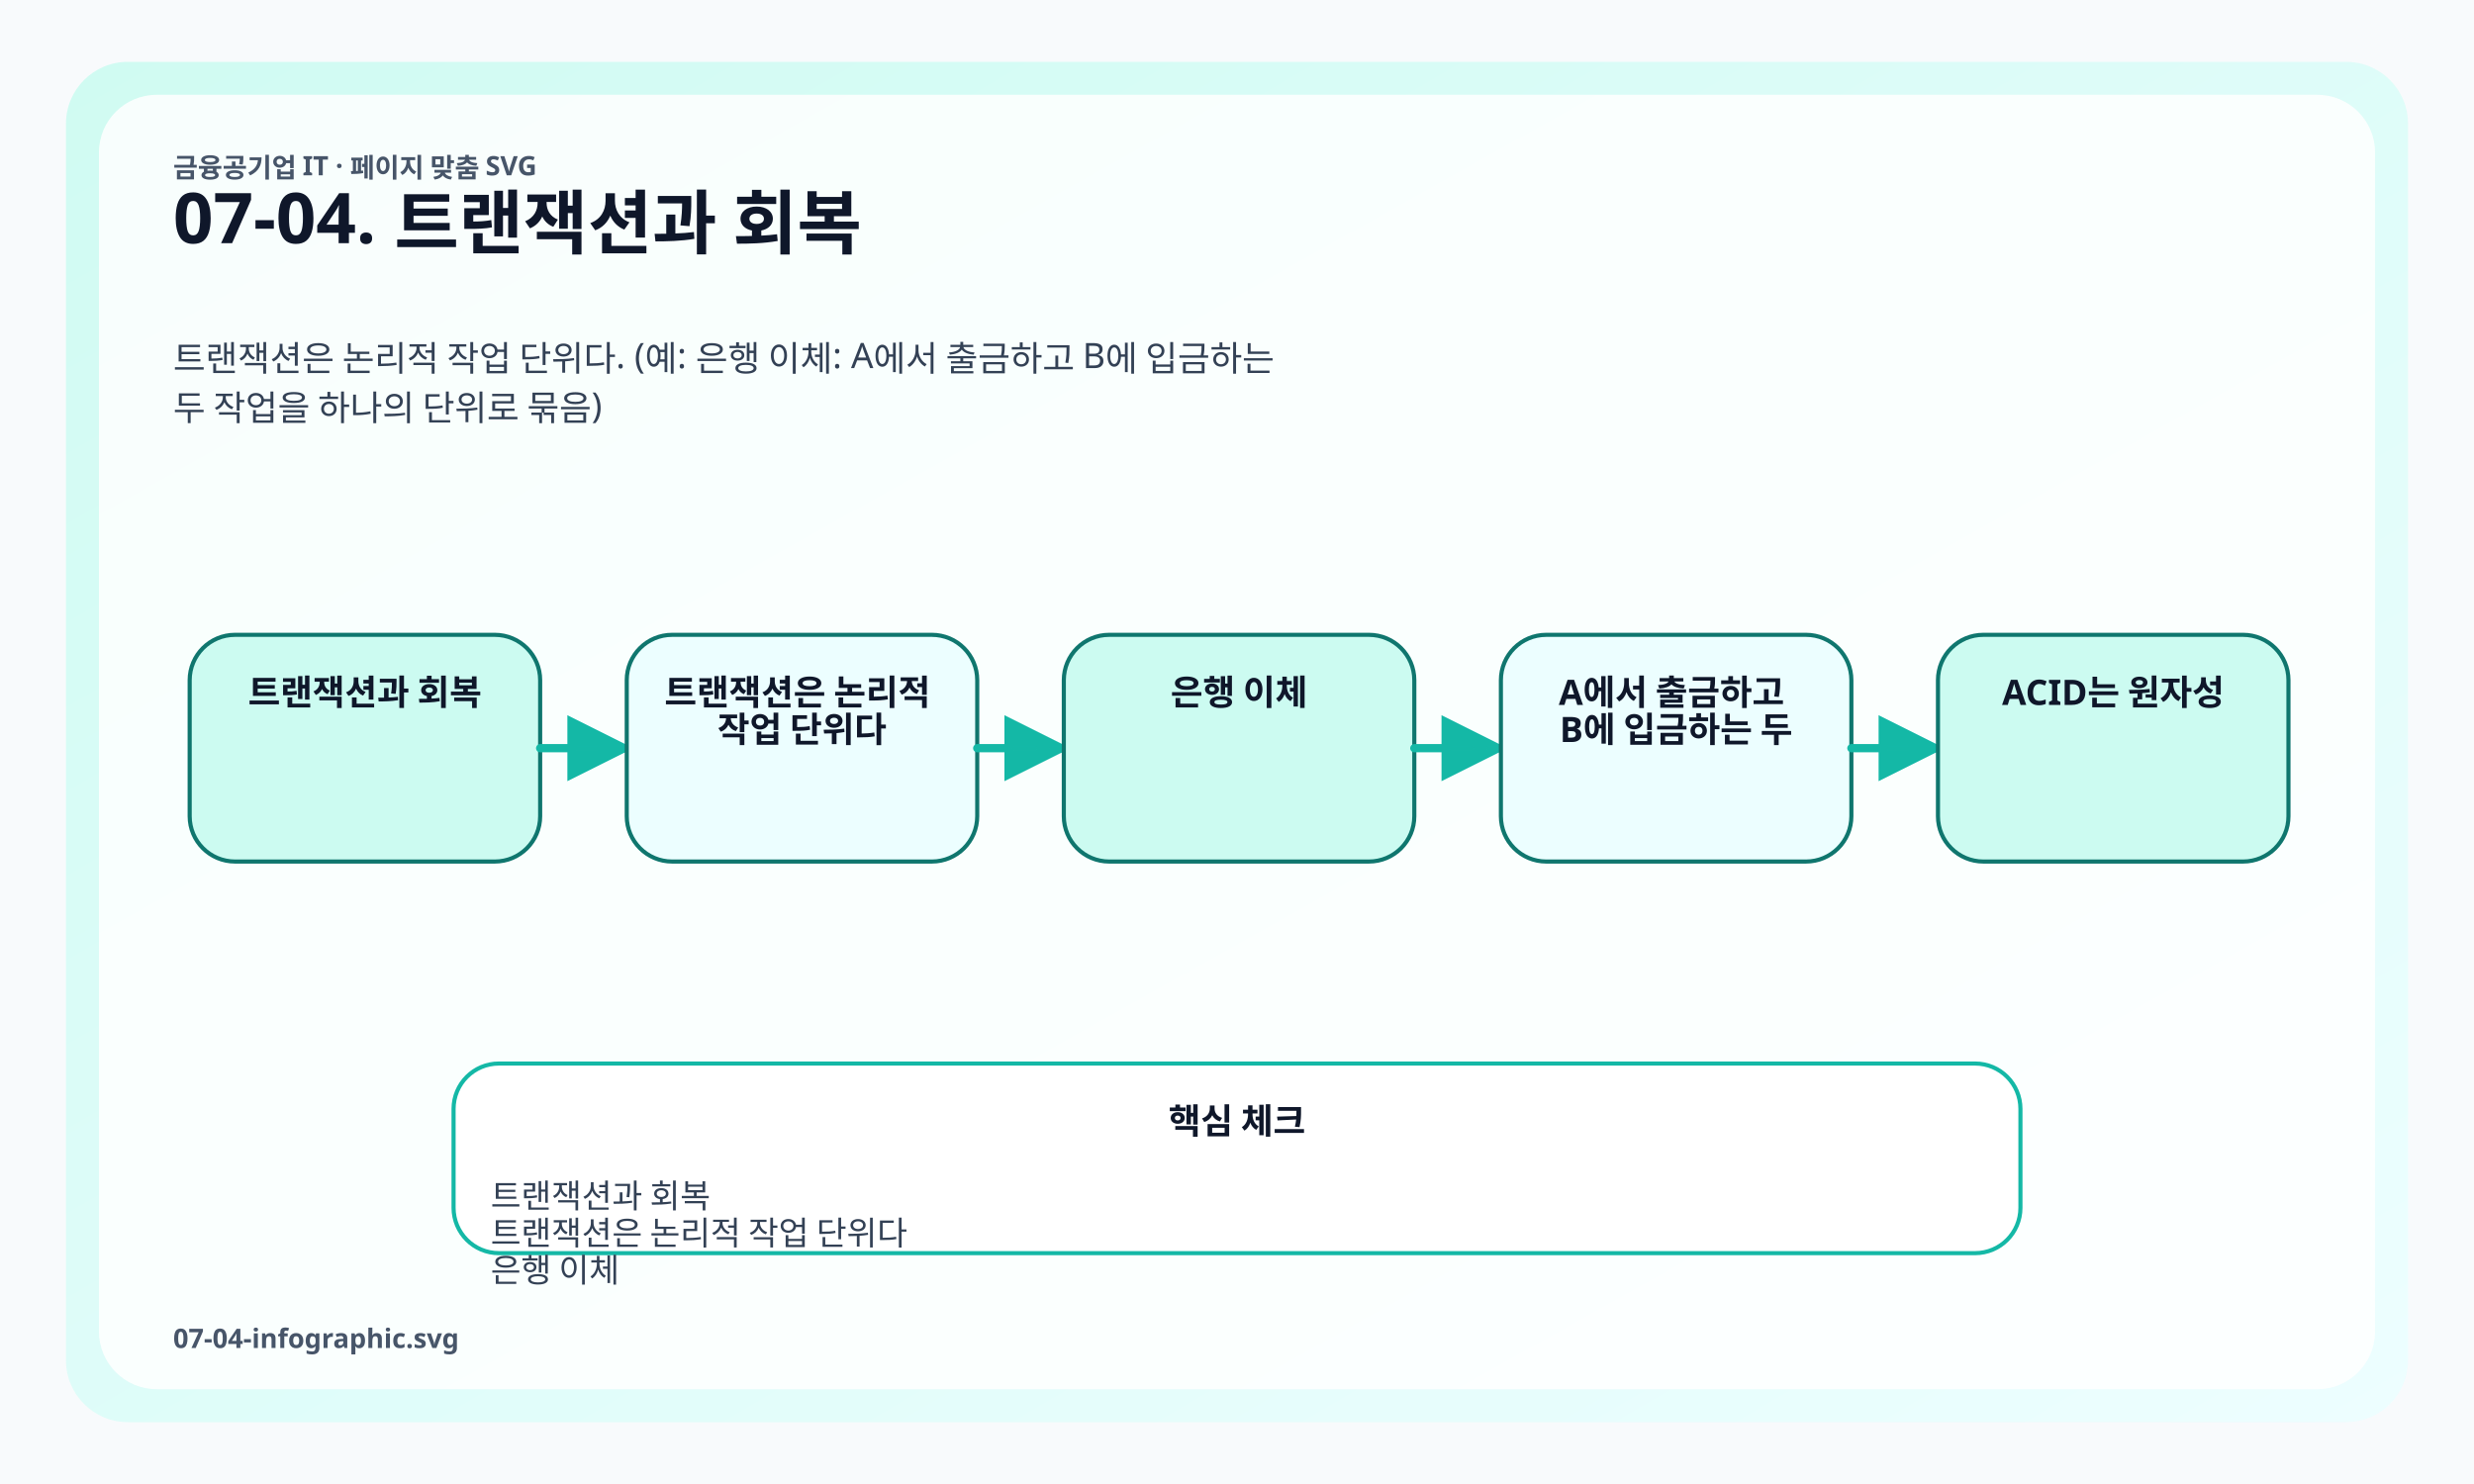
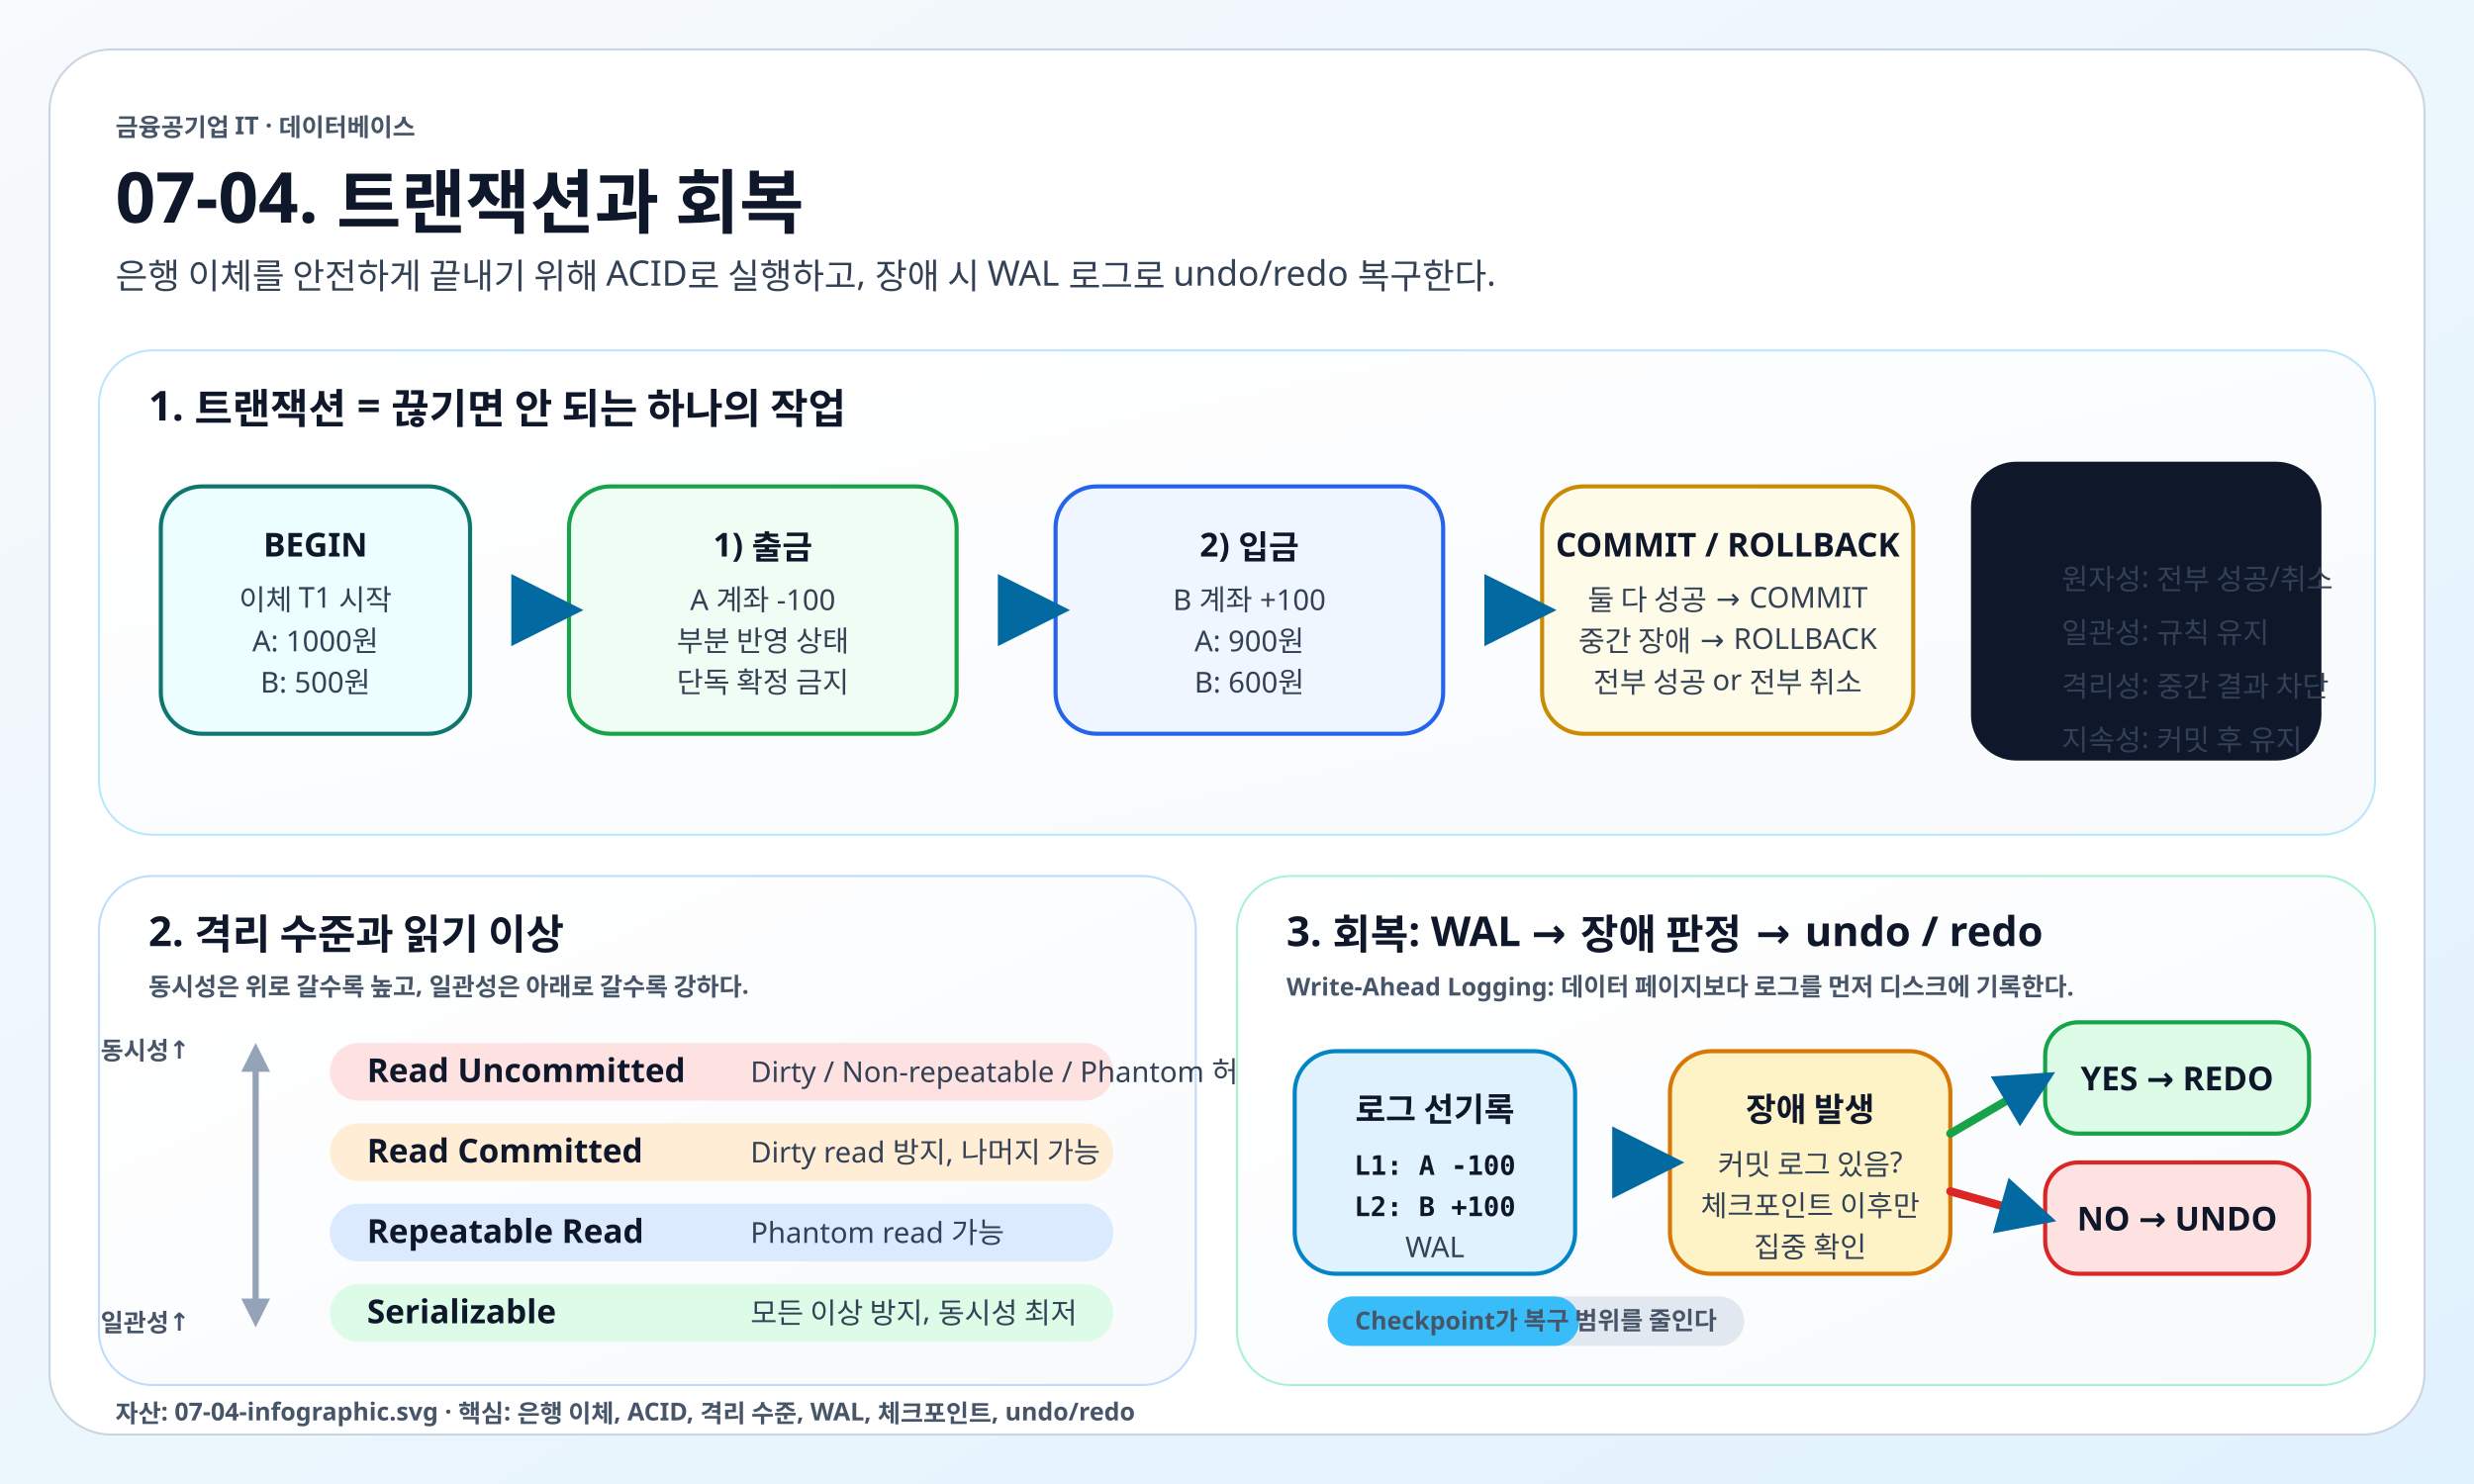
<svg xmlns="http://www.w3.org/2000/svg" width="1200" height="720" viewBox="0 0 1200 720" role="img" aria-labelledby="title desc">
  <defs>
-     <linearGradient id="grad-07-04-infographic.svg" x1="0" y1="0" x2="1" y2="1">
-       <stop offset="0%" stop-color="#ccfbf1" />
-       <stop offset="100%" stop-color="#ecfeff" />
+     <linearGradient id="bg" x1="0" y1="0" x2="1" y2="1">
+       <stop offset="0%" stop-color="#f8fafc" />
+       <stop offset="100%" stop-color="#e0f2fe" />
    </linearGradient>
-     <linearGradient id="line-07-04-infographic.svg" x1="0" y1="0" x2="1" y2="0">
+     <linearGradient id="panel" x1="0" y1="0" x2="1" y2="1">
+       <stop offset="0%" stop-color="#ffffff" />
+       <stop offset="100%" stop-color="#f8fafc" />
+     </linearGradient>
+     <linearGradient id="flow" x1="0" y1="0" x2="1" y2="0">
      <stop offset="0%" stop-color="#0f766e" />
-       <stop offset="100%" stop-color="#14b8a6" />
+       <stop offset="100%" stop-color="#0284c7" />
    </linearGradient>
+     <marker id="arrow" viewBox="0 0 10 10" refX="8" refY="5" markerWidth="7" markerHeight="7" orient="auto">
+       <path d="M 0 0 L 10 5 L 0 10 z" fill="#0369a1" />
+     </marker>
    <style>
      .title { font: 700 34px 'Pretendard','Noto Sans KR',sans-serif; fill: #0f172a; }
      .subtitle { font: 500 17px 'Pretendard','Noto Sans KR',sans-serif; fill: #334155; }
-       .label { font: 700 17px 'Pretendard','Noto Sans KR',sans-serif; fill: #0f172a; }
-       .body { font: 500 16px 'Pretendard','Noto Sans KR',sans-serif; fill: #334155; }
-       .small { font: 600 13px 'Pretendard','Noto Sans KR',sans-serif; fill: #475569; }
-       .cap { font: 700 14px 'Pretendard','Noto Sans KR',sans-serif; fill: #0f172a; }
+       .section { font: 700 20px 'Pretendard','Noto Sans KR',sans-serif; fill: #0f172a; }
+       .label { font: 700 16px 'Pretendard','Noto Sans KR',sans-serif; fill: #0f172a; }
+       .body { font: 500 14px 'Pretendard','Noto Sans KR',sans-serif; fill: #334155; }
+       .tiny { font: 600 12px 'Pretendard','Noto Sans KR',sans-serif; fill: #475569; }
+       .chip { font: 700 14px 'Pretendard','Noto Sans KR',sans-serif; fill: #0f172a; }
+       .mono { font: 600 13px 'SFMono-Regular','Consolas',monospace; fill: #0f172a; }
    </style>
  </defs>
-   <rect width="1200" height="720" fill="#f8fafc" />
-   <rect x="32" y="30" width="1136" height="660" rx="30" fill="url(#grad-07-04-infographic.svg)" opacity="0.9" />
-   <rect x="48" y="46" width="1104" height="628" rx="28" fill="white" />
-   <rect x="48" y="46" width="1104" height="628" rx="28" fill="url(#grad-07-04-infographic.svg)" opacity="0.14" />
-   <text class="small" x="84" y="86">금융공기업 IT · 페이지 맞춤 SVG</text>
-   <text class="title" x="84" y="118" text-anchor="start">
-     <tspan x="84" dy="0">07-04. 트랜잭션과 회복</tspan>
-   </text>
-   <text class="subtitle" x="84" y="180" text-anchor="start">
-     <tspan x="84" dy="0">트랜잭션은 논리적 작업 단위다. (예: 은행 이체: A에서 출금하고 B에 입금하는</tspan>
-     <tspan x="84" dy="24">두 작업을 하나의 단위로 묶음)</tspan>
-   </text>
-   <defs>
-     <marker id="arrow" viewBox="0 0 10 10" refX="9" refY="5" markerWidth="8" markerHeight="8" orient="auto-start-reverse">
-       <path d="M 0 0 L 10 5 L 0 10 z" fill="#14b8a6" />
-     </marker>
-   </defs>
-   <rect x="92" y="308" width="170" height="110" rx="22" fill="#ccfbf1" stroke="#0f766e" stroke-width="2" />
-   <text class="label" x="177" y="342" text-anchor="middle">
-     <tspan x="177" dy="0">트랜잭션과 회복</tspan>
-   </text>
-   <text class="body" x="110" y="378" text-anchor="start" />
-   <line x1="262" y1="363" x2="304" y2="363" stroke="#14b8a6" stroke-width="4" stroke-linecap="round" marker-end="url(#arrow)" />
-   <line x1="262" y1="363" x2="304" y2="363" stroke="#14b8a6" stroke-width="2" stroke-linecap="round" stroke-dasharray="10 8" opacity="0.5">
-     <animate attributeName="stroke-dashoffset" from="0" to="-72" dur="4s" repeatCount="indefinite" />
-   </line>
-   <rect x="304" y="308" width="170" height="110" rx="22" fill="#ecfeff" stroke="#0f766e" stroke-width="2" />
-   <text class="label" x="389" y="342" text-anchor="middle">
-     <tspan x="389" dy="0">트랜잭션은 논리적</tspan>
-     <tspan x="389" dy="18">작업 단위다</tspan>
-   </text>
-   <text class="body" x="322" y="378" text-anchor="start" />
-   <line x1="474" y1="363" x2="516" y2="363" stroke="#14b8a6" stroke-width="4" stroke-linecap="round" marker-end="url(#arrow)" />
-   <line x1="474" y1="363" x2="516" y2="363" stroke="#14b8a6" stroke-width="2" stroke-linecap="round" stroke-dasharray="10 8" opacity="0.5">
-     <animate attributeName="stroke-dashoffset" from="0" to="-72" dur="4s" repeatCount="indefinite" />
-   </line>
-   <rect x="516" y="308" width="170" height="110" rx="22" fill="#ccfbf1" stroke="#0f766e" stroke-width="2" />
-   <text class="label" x="601" y="342" text-anchor="middle">
-     <tspan x="601" dy="0">은행 이체</tspan>
-   </text>
-   <text class="body" x="534" y="378" text-anchor="start" />
-   <line x1="686" y1="363" x2="728" y2="363" stroke="#14b8a6" stroke-width="4" stroke-linecap="round" marker-end="url(#arrow)" />
-   <line x1="686" y1="363" x2="728" y2="363" stroke="#14b8a6" stroke-width="2" stroke-linecap="round" stroke-dasharray="10 8" opacity="0.5">
-     <animate attributeName="stroke-dashoffset" from="0" to="-72" dur="4s" repeatCount="indefinite" />
-   </line>
-   <rect x="728" y="308" width="170" height="110" rx="22" fill="#ecfeff" stroke="#0f766e" stroke-width="2" />
-   <text class="label" x="813" y="342" text-anchor="middle">
-     <tspan x="813" dy="0">A에서 출금하고</tspan>
-     <tspan x="813" dy="18">B에 입금하는 두</tspan>
-   </text>
-   <text class="body" x="746" y="378" text-anchor="start" />
-   <line x1="898" y1="363" x2="940" y2="363" stroke="#14b8a6" stroke-width="4" stroke-linecap="round" marker-end="url(#arrow)" />
-   <line x1="898" y1="363" x2="940" y2="363" stroke="#14b8a6" stroke-width="2" stroke-linecap="round" stroke-dasharray="10 8" opacity="0.5">
-     <animate attributeName="stroke-dashoffset" from="0" to="-72" dur="4s" repeatCount="indefinite" />
-   </line>
-   <rect x="940" y="308" width="170" height="110" rx="22" fill="#ccfbf1" stroke="#0f766e" stroke-width="2" />
-   <text class="label" x="1025" y="342" text-anchor="middle">
-     <tspan x="1025" dy="0">ACID는 원자성</tspan>
-   </text>
-   <text class="body" x="958" y="378" text-anchor="start" />
-   <rect x="220" y="516" width="760" height="92" rx="22" fill="#ffffff" stroke="#14b8a6" stroke-width="2" />
-   <text class="label" x="600" y="550" text-anchor="middle">
-     <tspan x="600" dy="0">핵심 체크</tspan>
-   </text>
-   <text class="body" x="238" y="586" text-anchor="start">
-     <tspan x="238" dy="0">트랜잭션과 회복</tspan>
-     <tspan x="238" dy="18">트랜잭션은 논리적 작업 단위다</tspan>
-     <tspan x="238" dy="18">은행 이체</tspan>
-   </text>
-   <text class="small" x="84" y="654">07-04-infographic.svg</text>
+   <rect width="1200" height="720" fill="url(#bg)" />
+   <rect x="24" y="24" width="1152" height="672" rx="30" fill="#ffffff" stroke="#cbd5e1" />
+   <text class="tiny" x="56" y="66">금융공기업 IT · 데이터베이스</text>
+   <text class="title" x="56" y="108">07-04. 트랜잭션과 회복</text>
+   <text class="subtitle" x="56" y="140">은행 이체를 안전하게 끝내기 위해 ACID로 실행하고, 장애 시 WAL 로그로 undo/redo 복구한다.</text>
+   <rect x="48" y="170" width="1104" height="235" rx="26" fill="url(#panel)" stroke="#bae6fd" />
+   <text class="section" x="72" y="204">1. 트랜잭션 = 끊기면 안 되는 하나의 작업</text>
+   <rect x="78" y="236" width="150" height="120" rx="20" fill="#ecfeff" stroke="#0f766e" stroke-width="2" />
+   <text class="label" x="153" y="270" text-anchor="middle">BEGIN</text>
+   <text class="body" x="153" y="296" text-anchor="middle">이체 T1 시작</text>
+   <text class="body" x="153" y="316" text-anchor="middle">A: 1000원</text>
+   <text class="body" x="153" y="336" text-anchor="middle">B: 500원</text>
+   <rect x="276" y="236" width="188" height="120" rx="20" fill="#f0fdf4" stroke="#16a34a" stroke-width="2" />
+   <text class="label" x="370" y="270" text-anchor="middle">1) 출금</text>
+   <text class="body" x="370" y="296" text-anchor="middle">A 계좌 -100</text>
+   <text class="body" x="370" y="316" text-anchor="middle">부분 반영 상태</text>
+   <text class="body" x="370" y="336" text-anchor="middle">단독 확정 금지</text>
+   <rect x="512" y="236" width="188" height="120" rx="20" fill="#eff6ff" stroke="#2563eb" stroke-width="2" />
+   <text class="label" x="606" y="270" text-anchor="middle">2) 입금</text>
+   <text class="body" x="606" y="296" text-anchor="middle">B 계좌 +100</text>
+   <text class="body" x="606" y="316" text-anchor="middle">A: 900원</text>
+   <text class="body" x="606" y="336" text-anchor="middle">B: 600원</text>
+   <rect x="748" y="236" width="180" height="120" rx="20" fill="#fefce8" stroke="#ca8a04" stroke-width="2" />
+   <text class="label" x="838" y="270" text-anchor="middle">COMMIT / ROLLBACK</text>
+   <text class="body" x="838" y="296" text-anchor="middle">둘 다 성공 → COMMIT</text>
+   <text class="body" x="838" y="316" text-anchor="middle">중간 장애 → ROLLBACK</text>
+   <text class="body" x="838" y="336" text-anchor="middle">전부 성공 or 전부 취소</text>
+   <line x1="228" y1="296" x2="276" y2="296" stroke="url(#flow)" stroke-width="5" stroke-linecap="round" marker-end="url(#arrow)" />
+   <line x1="464" y1="296" x2="512" y2="296" stroke="url(#flow)" stroke-width="5" stroke-linecap="round" marker-end="url(#arrow)" />
+   <line x1="700" y1="296" x2="748" y2="296" stroke="url(#flow)" stroke-width="5" stroke-linecap="round" marker-end="url(#arrow)" />
+   <rect x="956" y="224" width="170" height="145" rx="22" fill="#0f172a" />
+   <text class="section" x="1041" y="258" text-anchor="middle" fill="#f8fafc">ACID</text>
+   <text class="chip" x="980" y="286" fill="#5eead4">A</text>
+   <text class="body" x="1000" y="286" fill="#e2e8f0">원자성: 전부 성공/취소</text>
+   <text class="chip" x="980" y="312" fill="#93c5fd">C</text>
+   <text class="body" x="1000" y="312" fill="#e2e8f0">일관성: 규칙 유지</text>
+   <text class="chip" x="980" y="338" fill="#fde68a">I</text>
+   <text class="body" x="1000" y="338" fill="#e2e8f0">격리성: 중간 결과 차단</text>
+   <text class="chip" x="980" y="364" fill="#fca5a5">D</text>
+   <text class="body" x="1000" y="364" fill="#e2e8f0">지속성: 커밋 후 유지</text>
+   <rect x="48" y="425" width="532" height="247" rx="26" fill="url(#panel)" stroke="#bfdbfe" />
+   <text class="section" x="72" y="459">2. 격리 수준과 읽기 이상</text>
+   <text class="tiny" x="72" y="483">동시성은 위로 갈수록 높고, 일관성은 아래로 갈수록 강하다.</text>
+   <line x1="124" y1="518" x2="124" y2="632" stroke="#94a3b8" stroke-width="3" />
+   <polygon points="124,506 117,520 131,520" fill="#94a3b8" />
+   <polygon points="124,644 117,630 131,630" fill="#94a3b8" />
+   <text class="tiny" x="92" y="514" text-anchor="end">동시성↑</text>
+   <text class="tiny" x="92" y="646" text-anchor="end">일관성↑</text>
+   <rect x="160" y="506" width="380" height="28" rx="14" fill="#fee2e2" />
+   <text class="label" x="178" y="525">Read Uncommitted</text>
+   <text class="body" x="364" y="525">Dirty / Non-repeatable / Phantom 허용</text>
+   <rect x="160" y="545" width="380" height="28" rx="14" fill="#ffedd5" />
+   <text class="label" x="178" y="564">Read Committed</text>
+   <text class="body" x="364" y="564">Dirty read 방지, 나머지 가능</text>
+   <rect x="160" y="584" width="380" height="28" rx="14" fill="#dbeafe" />
+   <text class="label" x="178" y="603">Repeatable Read</text>
+   <text class="body" x="364" y="603">Phantom read 가능</text>
+   <rect x="160" y="623" width="380" height="28" rx="14" fill="#dcfce7" />
+   <text class="label" x="178" y="642">Serializable</text>
+   <text class="body" x="364" y="642">모든 이상 방지, 동시성 최저</text>
+   <rect x="600" y="425" width="552" height="247" rx="26" fill="url(#panel)" stroke="#a7f3d0" />
+   <text class="section" x="624" y="459">3. 회복: WAL → 장애 판정 → undo / redo</text>
+   <text class="tiny" x="624" y="483">Write-Ahead Logging: 데이터 페이지보다 로그를 먼저 디스크에 기록한다.</text>
+   <rect x="628" y="510" width="136" height="108" rx="20" fill="#e0f2fe" stroke="#0284c7" stroke-width="2" />
+   <text class="label" x="696" y="544" text-anchor="middle">로그 선기록</text>
+   <text class="mono" x="696" y="570" text-anchor="middle">L1: A -100</text>
+   <text class="mono" x="696" y="590" text-anchor="middle">L2: B +100</text>
+   <text class="body" x="696" y="610" text-anchor="middle">WAL</text>
+   <rect x="810" y="510" width="136" height="108" rx="20" fill="#fef3c7" stroke="#d97706" stroke-width="2" />
+   <text class="label" x="878" y="544" text-anchor="middle">장애 발생</text>
+   <text class="body" x="878" y="570" text-anchor="middle">커밋 로그 있음?</text>
+   <text class="body" x="878" y="590" text-anchor="middle">체크포인트 이후만</text>
+   <text class="body" x="878" y="610" text-anchor="middle">집중 확인</text>
+   <rect x="992" y="496" width="128" height="54" rx="16" fill="#dcfce7" stroke="#16a34a" stroke-width="2" />
+   <text class="label" x="1056" y="529" text-anchor="middle">YES → REDO</text>
+   <rect x="992" y="564" width="128" height="54" rx="16" fill="#fee2e2" stroke="#dc2626" stroke-width="2" />
+   <text class="label" x="1056" y="597" text-anchor="middle">NO → UNDO</text>
+   <line x1="764" y1="564" x2="810" y2="564" stroke="url(#flow)" stroke-width="5" stroke-linecap="round" marker-end="url(#arrow)" />
+   <line x1="946" y1="550" x2="992" y2="523" stroke="#16a34a" stroke-width="4" stroke-linecap="round" marker-end="url(#arrow)" />
+   <line x1="946" y1="578" x2="992" y2="591" stroke="#dc2626" stroke-width="4" stroke-linecap="round" marker-end="url(#arrow)" />
+   <rect x="644" y="629" width="202" height="24" rx="12" fill="#e2e8f0" />
+   <rect x="644" y="629" width="122" height="24" rx="12" fill="#38bdf8">
+     <animate attributeName="width" values="32;122;32" dur="5s" repeatCount="indefinite" />
+   </rect>
+   <text class="tiny" x="745" y="645" text-anchor="middle">Checkpoint가 복구 범위를 줄인다</text>
+   <text class="tiny" x="56" y="690">자산: 07-04-infographic.svg · 핵심: 은행 이체, ACID, 격리 수준, WAL, 체크포인트, undo/redo</text>
</svg>
